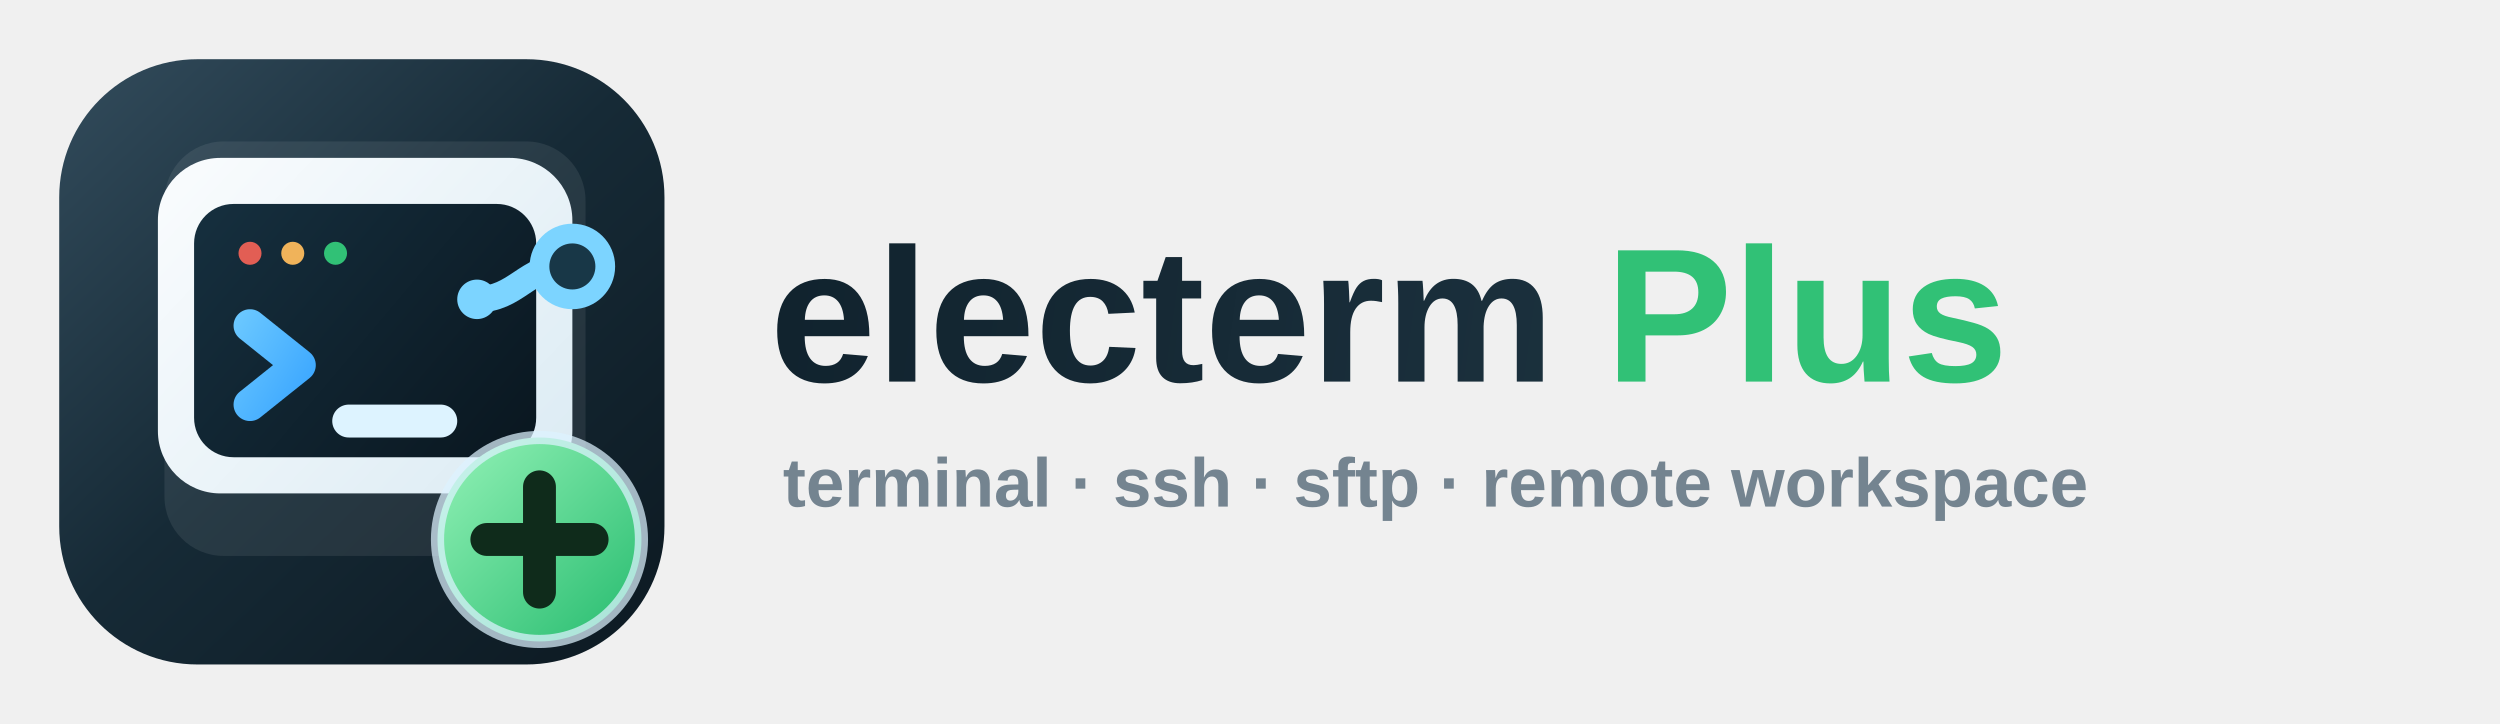
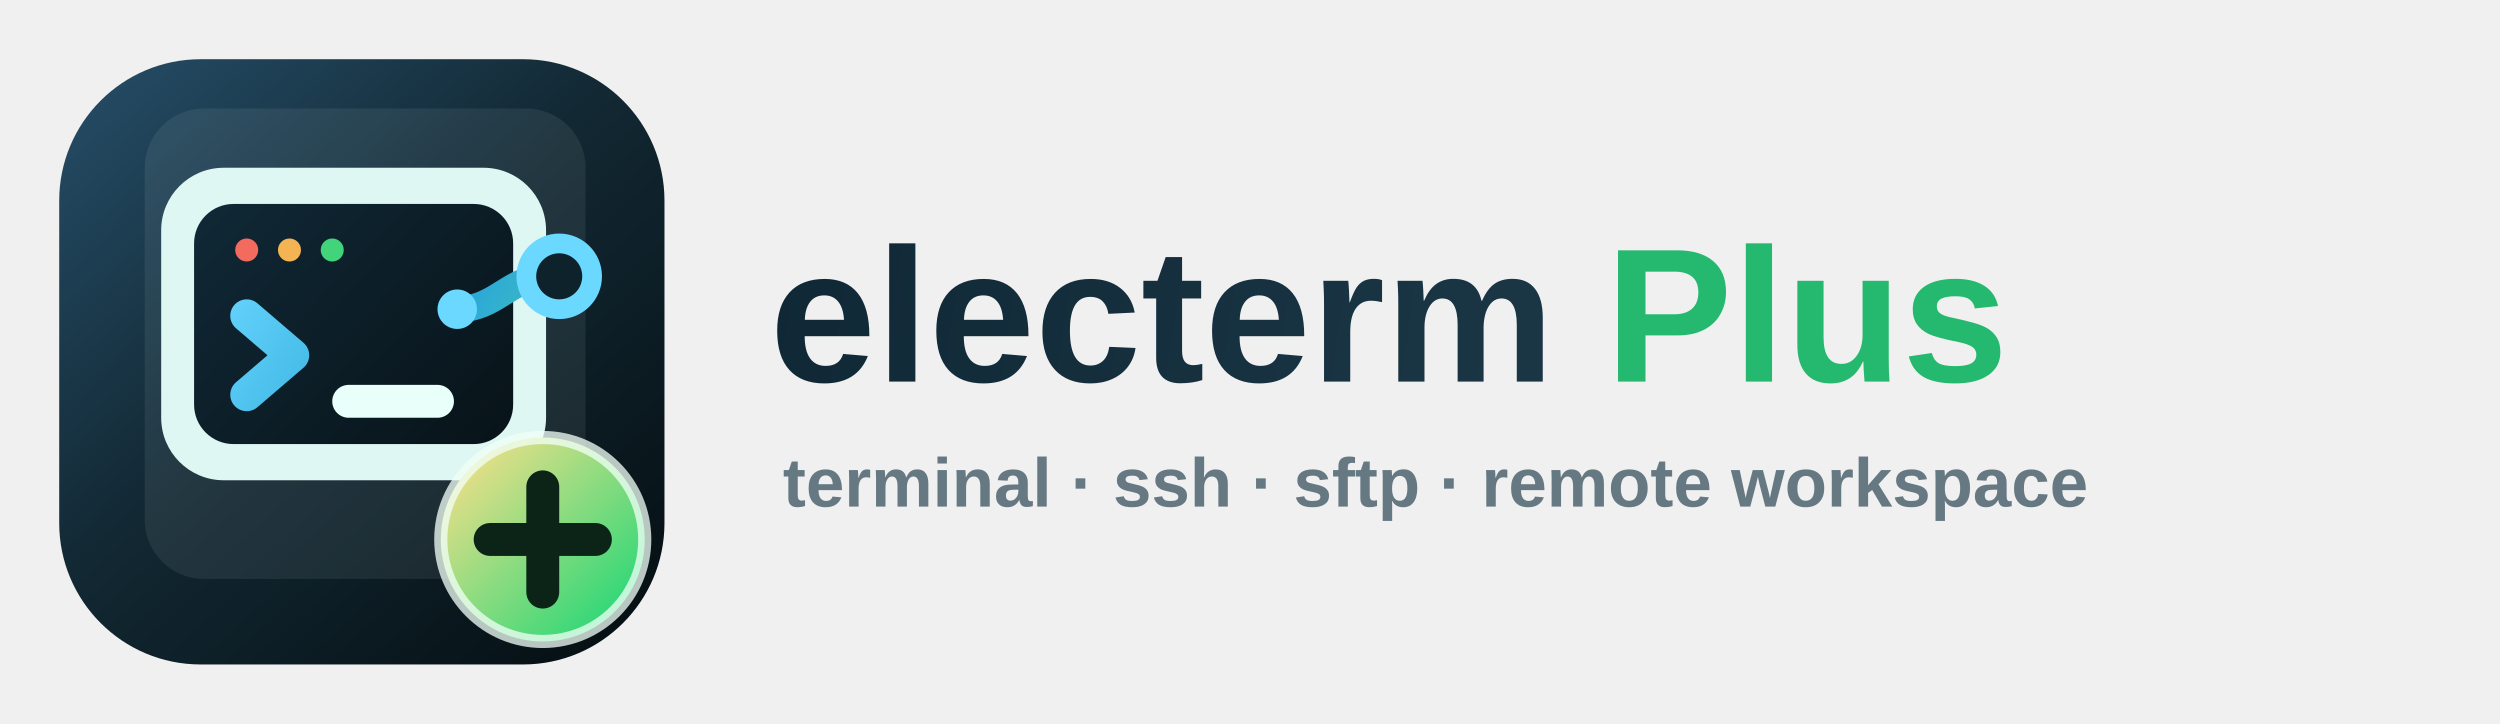
<svg xmlns="http://www.w3.org/2000/svg" width="760" height="220" viewBox="0 0 760 220" fill="none" role="img" aria-labelledby="title desc">
  <defs>
-     <linearGradient id="shell" x1="22" y1="24" x2="180" y2="188" gradientUnits="userSpaceOnUse">
-       <stop stop-color="#314A5A" />
-       <stop offset=".52" stop-color="#162A36" />
-       <stop offset="1" stop-color="#0E1C25" />
+     <linearGradient id="shell" x1="30" y1="22" x2="188" y2="196" gradientUnits="userSpaceOnUse">
+       <stop stop-color="#244B64" />
+       <stop offset=".46" stop-color="#122833" />
+       <stop offset="1" stop-color="#061014" />
    </linearGradient>
-     <linearGradient id="screen" x1="54" y1="58" x2="156" y2="154" gradientUnits="userSpaceOnUse">
-       <stop stop-color="#F8FBFD" />
-       <stop offset="1" stop-color="#DDECF4" />
+     <linearGradient id="panel" x1="58" y1="66" x2="152" y2="156" gradientUnits="userSpaceOnUse">
+       <stop stop-color="#102836" />
+       <stop offset="1" stop-color="#071115" />
    </linearGradient>
-     <linearGradient id="panel" x1="60" y1="72" x2="150" y2="148" gradientUnits="userSpaceOnUse">
-       <stop stop-color="#152E3D" />
-       <stop offset="1" stop-color="#0A1720" />
+     <linearGradient id="rail" x1="64" y1="87" x2="180" y2="161" gradientUnits="userSpaceOnUse">
+       <stop stop-color="#69D6FF" />
+       <stop offset=".5" stop-color="#2BA9D7" />
+       <stop offset="1" stop-color="#68E08F" />
    </linearGradient>
-     <linearGradient id="accentBlue" x1="62" y1="91" x2="126" y2="130" gradientUnits="userSpaceOnUse">
-       <stop stop-color="#7CD4FF" />
-       <stop offset="1" stop-color="#0A84FF" />
+     <linearGradient id="plus" x1="141" y1="130" x2="190" y2="180" gradientUnits="userSpaceOnUse">
+       <stop stop-color="#FFE08A" />
+       <stop offset="1" stop-color="#37D878" />
    </linearGradient>
-     <linearGradient id="accentGreen" x1="143" y1="129" x2="195" y2="182" gradientUnits="userSpaceOnUse">
-       <stop stop-color="#8FF0B4" />
-       <stop offset="1" stop-color="#31C176" />
-     </linearGradient>
-     <linearGradient id="word" x1="224" y1="68" x2="646" y2="125" gradientUnits="userSpaceOnUse">
-       <stop stop-color="#10222D" />
-       <stop offset=".72" stop-color="#1D3340" />
-       <stop offset="1" stop-color="#0A84FF" />
+     <linearGradient id="word" x1="236" y1="66" x2="646" y2="126" gradientUnits="userSpaceOnUse">
+       <stop stop-color="#102836" />
+       <stop offset=".72" stop-color="#1D3A49" />
+       <stop offset="1" stop-color="#168EC2" />
    </linearGradient>
  </defs>
  <g>
-     <rect x="18" y="18" width="184" height="184" rx="42" fill="url(#shell)" />
-     <path d="M50 61C50 51.06 58.06 43 68 43H160C169.94 43 178 51.06 178 61V151C178 160.94 169.94 169 160 169H68C58.06 169 50 160.94 50 151V61Z" fill="white" fill-opacity=".08" />
-     <rect x="48" y="48" width="126" height="102" rx="19" fill="url(#screen)" />
-     <rect x="59" y="62" width="104" height="77" rx="12" fill="url(#panel)" />
-     <circle cx="76" cy="77" r="3.5" fill="#E25E54" />
-     <circle cx="89" cy="77" r="3.5" fill="#F0B35A" />
-     <circle cx="102" cy="77" r="3.5" fill="#31C176" />
-     <path d="M76 99L91 111L76 123" stroke="url(#accentBlue)" stroke-width="10" stroke-linecap="round" stroke-linejoin="round" />
-     <path d="M106 128H134" stroke="#DDF3FF" stroke-width="10" stroke-linecap="round" />
-     <path d="M145 91C157 91 160 81 172 81" stroke="#7CD4FF" stroke-width="8" stroke-linecap="round" />
-     <circle cx="174" cy="81" r="10" fill="#183747" stroke="#7CD4FF" stroke-width="6" />
-     <circle cx="145" cy="91" r="6" fill="#7CD4FF" />
-     <circle cx="164" cy="164" r="31" fill="url(#accentGreen)" stroke="#DDF3FF" stroke-opacity=".72" stroke-width="4" />
-     <path d="M164 148V180M148 164H180" stroke="#0F2B1B" stroke-width="10" stroke-linecap="round" />
+     <rect x="18" y="18" width="184" height="184" rx="43" fill="url(#shell)" />
+     <path d="M44 51C44 41.06 52.06 33 62 33H160C169.94 33 178 41.06 178 51V158C178 167.94 169.94 176 160 176H62C52.06 176 44 167.94 44 158V51Z" fill="#EAF7F6" fill-opacity=".08" />
+     <rect x="49" y="51" width="117" height="95" rx="19" fill="#DFF7F3" />
+     <rect x="59" y="62" width="97" height="73" rx="12" fill="url(#panel)" />
+     <circle cx="75" cy="76" r="3.5" fill="#F36B5F" />
+     <circle cx="88" cy="76" r="3.5" fill="#F5B454" />
+     <circle cx="101" cy="76" r="3.5" fill="#42D47B" />
+     <path d="M75 96L89 108L75 120" stroke="url(#rail)" stroke-width="10" stroke-linecap="round" stroke-linejoin="round" />
+     <path d="M106 122H133" stroke="#E9FFFA" stroke-width="10" stroke-linecap="round" />
+     <path d="M139 94C151 94 155 84 167 84" stroke="url(#rail)" stroke-width="8" stroke-linecap="round" />
+     <circle cx="170" cy="84" r="10" fill="#0D222B" stroke="#6AD8FF" stroke-width="6" />
+     <circle cx="139" cy="94" r="6" fill="#6AD8FF" />
+     <circle cx="165" cy="164" r="31" fill="url(#plus)" stroke="#F1FFF7" stroke-opacity=".76" stroke-width="4" />
+     <path d="M165 148V180M149 164H181" stroke="#0C2417" stroke-width="10" stroke-linecap="round" />
  </g>
  <text x="234" y="116" fill="url(#word)" font-family="-apple-system, BlinkMacSystemFont, 'Segoe UI', Arial, sans-serif" font-size="58" font-weight="800" letter-spacing="0">electerm</text>
-   <text x="488" y="116" fill="#31C176" font-family="-apple-system, BlinkMacSystemFont, 'Segoe UI', Arial, sans-serif" font-size="58" font-weight="800" letter-spacing="0">Plus</text>
-   <text x="238" y="154" fill="#748490" font-family="-apple-system, BlinkMacSystemFont, 'Segoe UI', Arial, sans-serif" font-size="21" font-weight="600" letter-spacing="0">terminal · ssh · sftp · remote workspace</text>
+   <text x="488" y="116" fill="#24B96E" font-family="-apple-system, BlinkMacSystemFont, 'Segoe UI', Arial, sans-serif" font-size="58" font-weight="800" letter-spacing="0">Plus</text>
+   <text x="238" y="154" fill="#667983" font-family="-apple-system, BlinkMacSystemFont, 'Segoe UI', Arial, sans-serif" font-size="21" font-weight="600" letter-spacing="0">terminal · ssh · sftp · remote workspace</text>
</svg>
